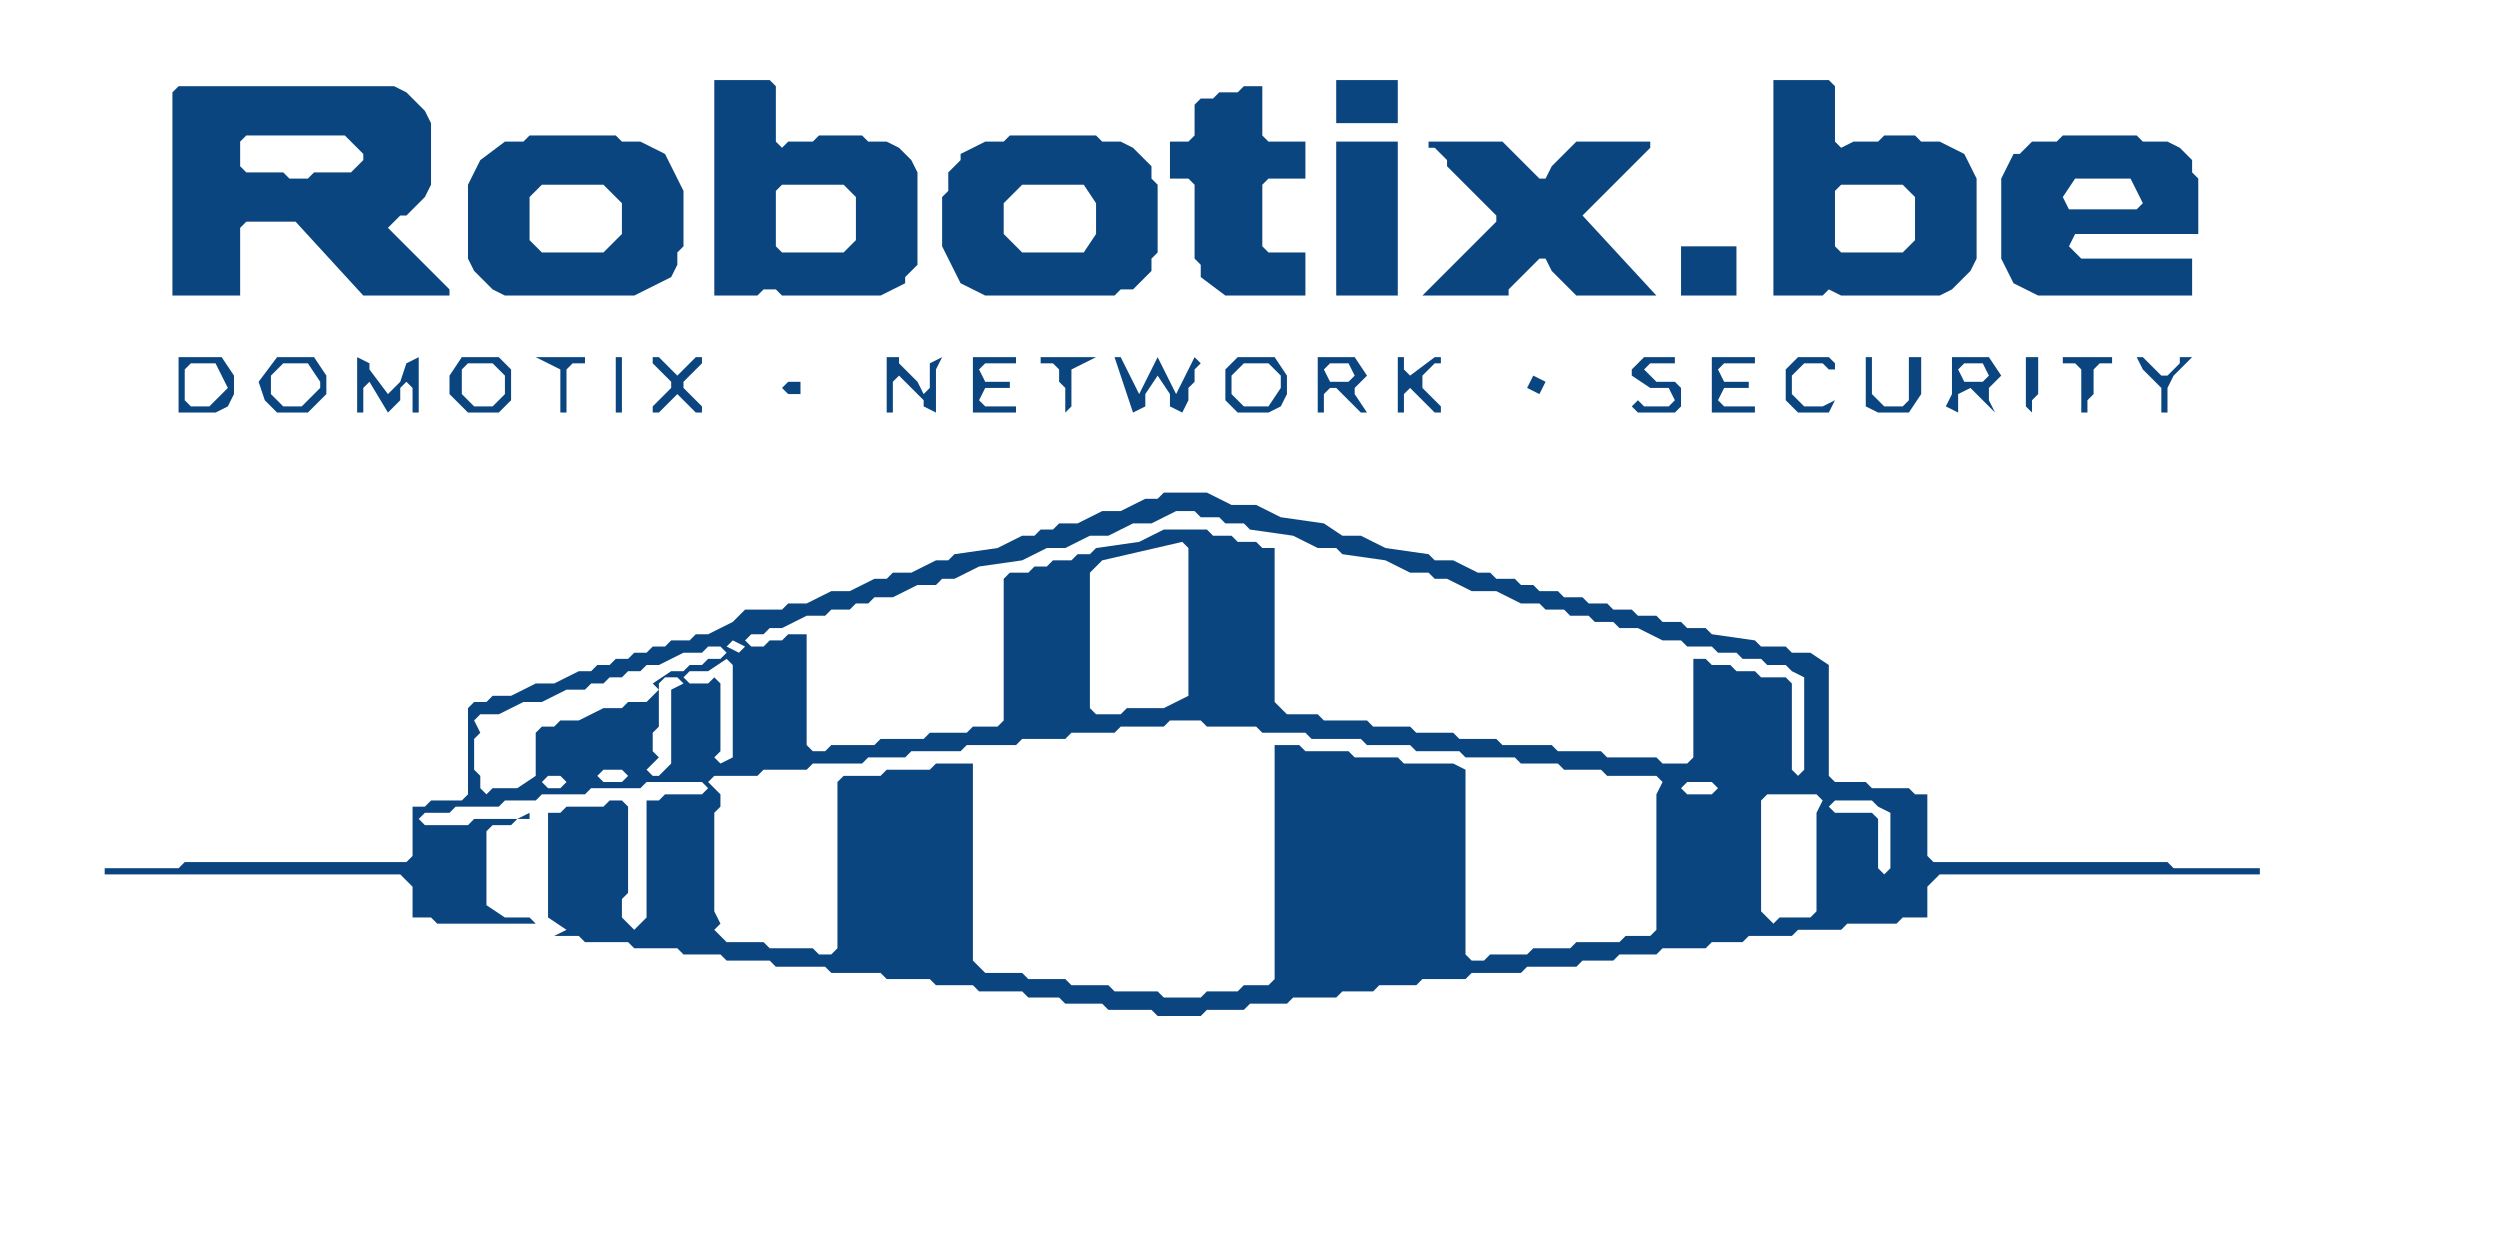
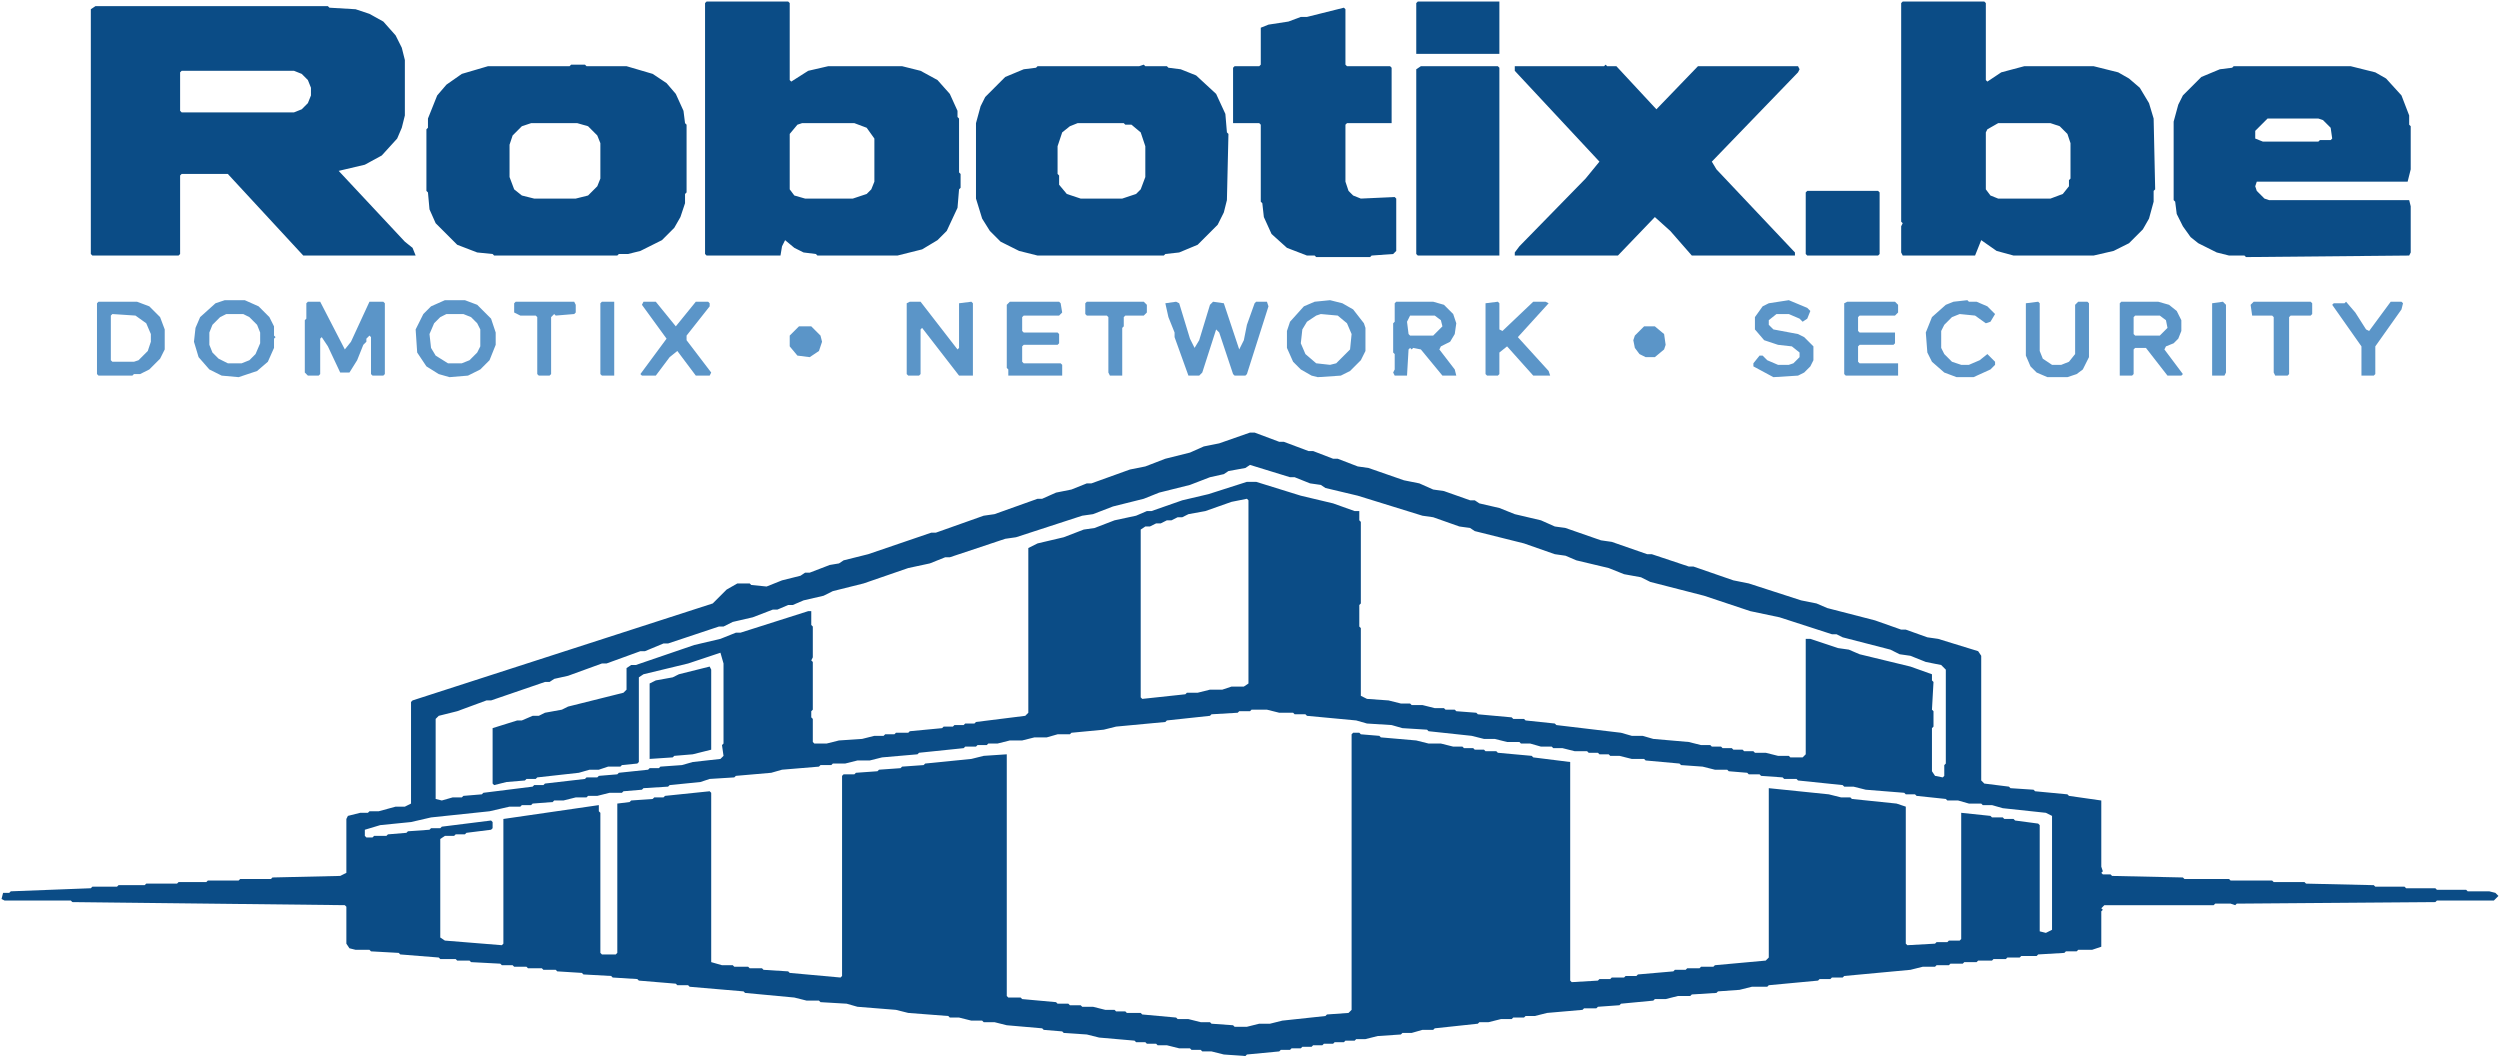
- <svg xmlns="http://www.w3.org/2000/svg" viewBox="0 0 406 204" role="img" aria-labelledby="t d">
-   <path fill="#0b457f" fill-rule="evenodd" d="M17,141 17,142 65,142 67,144 67,149 70,149 71,150 87,150 86,149 82,149 79,147 79,135 80,134 83,134 84,133 86,133 86,132 84,133 77,133 76,134 69,134 68,133 69,132 73,132 74,131 81,131 82,130 87,130 88,129 95,129 96,128 104,128 105,127 114,127 115,128 114,129 108,129 107,130 105,130 105,149 103,151 101,149 101,146 102,145 102,131 101,130 99,130 98,131 92,131 91,132 89,132 89,149 92,151 90,152 94,152 95,153 102,153 103,154 110,154 111,155 117,155 118,156 125,156 126,157 134,157 135,158 143,158 144,159 151,159 152,160 158,160 159,161 166,161 167,162 172,162 173,163 179,163 180,164 187,164 188,165 195,165 196,164 202,164 203,163 209,163 210,162 217,162 218,161 223,161 224,160 230,160 231,159 238,159 239,158 247,158 248,157 256,157 257,156 262,156 263,155 269,155 270,154 277,154 278,153 283,153 284,152 291,152 292,151 299,151 300,150 308,150 309,149 313,149 313,144 315,142 367,142 367,141 353,141 352,140 314,140 313,139 313,129 311,129 310,128 304,128 303,127 298,127 297,126 297,108 294,106 291,106 290,105 286,105 285,104 278,103 277,102 274,102 273,101 270,101 269,100 266,100 265,99 262,99 261,98 258,98 257,97 254,97 253,96 250,96 249,95 247,95 246,94 243,94 242,93 240,93 236,91 233,91 232,90 225,89 221,87 218,87 215,85 208,84 204,82 200,82 196,80 189,80 188,81 186,81 182,83 179,83 175,85 172,85 171,86 169,86 168,87 166,87 162,89 155,90 154,91 152,91 148,93 145,93 144,94 142,94 138,96 135,96 131,98 128,98 127,99 121,99 119,101 115,103 113,103 112,104 109,104 108,105 106,105 105,106 103,106 102,107 100,107 99,108 97,108 96,109 94,109 90,111 87,111 83,113 80,113 79,114 77,114 76,115 76,129 75,130 70,130 69,131 67,131 67,139 66,140 30,140 29,141Z M305,131 307,132 307,141 306,142 305,141 305,133 304,132Z M297,131 298,130 304,130 305,131 304,132 298,132Z M287,129 295,129 296,130 295,132 295,148 294,149 289,149 288,150 286,148 286,130Z M273,128 274,127 278,127 279,128 278,129 274,129Z M88,127 89,126 91,126 92,127 91,128 89,128Z M97,126 98,125 101,125 102,126 101,127 98,127Z M115,127 116,126 123,126 124,125 131,125 132,124 140,124 141,123 147,123 148,122 156,122 157,121 165,121 166,120 173,120 174,119 181,119 182,118 189,118 190,117 195,117 196,118 204,118 205,119 212,119 213,120 221,120 222,121 229,121 230,122 237,122 238,123 246,123 247,124 253,124 254,125 260,125 261,126 269,126 270,127 269,129 269,151 268,152 264,152 263,153 256,153 255,154 249,154 248,155 242,155 241,156 239,156 238,155 238,125 236,124 228,124 227,123 220,123 219,122 212,122 211,121 207,121 207,159 206,160 202,160 201,161 196,161 195,162 189,162 188,161 181,161 180,160 174,160 173,159 167,159 166,158 160,158 158,156 158,124 152,124 151,125 144,125 143,126 137,126 136,127 136,154 135,155 133,155 132,154 125,154 124,153 118,153 116,151 117,150 116,148 116,132 117,131 117,129Z M110,110 111,111 109,112 109,124 107,126 106,126 105,125 107,123 106,122 106,119 107,118 107,111 108,110Z M291,109 293,110 293,125 292,126 291,125 291,111 290,110Z M111,110 112,109 115,109 116,110 115,111 112,111Z M118,107 119,108 119,123 117,124 116,123 117,122 117,111 115,109Z M115,107 114,108 112,108 111,109 109,109 106,111 107,112 105,114 102,114 101,115 98,115 94,117 91,117 90,118 88,118 87,119 87,126 84,128 80,128 79,129 78,128 78,126 77,125 77,120 78,119 77,117 78,116 81,116 85,114 88,114 92,112 95,112 96,111 98,111 99,110 101,110 102,109 104,109 105,108 107,108 111,106 114,106Z M114,106 115,105 117,105 118,106 117,107 115,107Z M118,105 119,104 121,105 120,106Z M121,104 122,103 124,103 125,104 124,105 122,105Z M124,103 125,102 127,102 128,103 127,104 125,104Z M192,88 193,89 193,113 189,115 183,115 182,116 178,116 177,115 177,93 179,91Z M127,102 131,100 134,100 135,99 138,99 139,98 141,98 142,97 145,97 149,95 152,95 153,94 155,94 159,92 166,91 170,89 173,89 177,87 180,87 184,85 187,85 191,83 194,83 195,84 198,84 199,85 202,85 203,86 210,87 214,89 217,89 218,90 225,91 229,93 232,93 233,94 235,94 239,96 243,96 247,98 250,98 251,99 254,99 255,100 258,100 259,101 262,101 263,102 266,102 270,104 273,104 274,105 278,105 279,106 282,106 283,107 286,107 287,108 290,108 291,109 290,110 286,110 285,109 282,109 281,108 278,108 277,107 275,107 275,123 274,124 270,124 269,123 261,123 260,122 253,122 252,121 244,121 243,120 237,120 236,119 230,119 229,118 223,118 222,117 215,117 214,116 209,116 207,114 207,89 205,89 204,88 201,88 200,87 197,87 196,86 189,86 185,88 178,89 177,90 175,90 174,91 171,91 170,92 168,92 167,93 164,93 163,94 163,117 162,118 158,118 157,119 151,119 150,120 143,120 142,121 135,121 134,122 132,122 131,121 131,103 128,103Z M127,63 128,64 130,64 130,62 128,62Z M249,61 248,63 250,64 251,62Z M347,58 348,60 351,63 351,67 352,67 352,63 353,61 356,58 354,58 354,59 352,61 351,61 348,58Z M343,58 335,58 335,59 337,59 338,60 338,67 339,67 339,65 340,64 340,60 341,59 343,59Z M331,58 329,58 329,66 330,67 330,65 331,64Z M317,58 317,64 316,66 318,67 318,64 320,63 324,67 323,65 323,63 325,61 323,58Z M318,60 319,59 322,59 323,61 322,62 319,62Z M303,58 303,66 305,67 310,67 312,64 312,58 310,58 310,65 309,66 306,66 304,64 304,58Z M292,58 290,60 290,65 292,67 297,67 298,65 296,66 293,66 291,64 291,61 293,59 296,59 297,60 298,60 298,59 297,58Z M278,58 278,67 285,67 285,66 280,66 279,65 280,63 284,63 284,62 280,62 279,60 280,59 285,59 285,58Z M267,58 265,60 265,61 268,63 271,63 272,65 271,66 267,66 266,65 265,66 266,67 272,67 273,66 273,63 272,62 269,62 267,60 268,59 272,59 272,58Z M227,58 227,67 228,67 228,64 229,63 233,67 234,67 234,66 231,63 231,61 233,59 234,59 234,58 233,58 229,61 228,60 228,58Z M214,58 214,67 215,67 215,64 216,63 217,63 221,67 222,67 220,64 220,63 222,61 220,58Z M215,60 216,59 219,59 220,61 219,62 216,62Z M199,60 199,65 201,67 206,67 208,66 209,64 209,61 207,58 201,58Z M202,59 206,59 208,61 208,63 206,66 202,66 200,64 200,61Z M181,58 184,67 186,66 186,64 188,61 190,64 190,66 192,67 193,65 193,63 194,62 194,60 195,59 194,58 191,64 188,58 185,64 182,58Z M178,58 169,58 169,59 171,59 172,60 172,62 173,63 173,67 174,66 174,60Z M158,58 158,67 165,67 165,66 160,66 159,65 160,63 164,63 164,62 160,62 159,60 160,59 165,59 165,58Z M144,58 144,67 145,67 145,62 146,61 150,65 150,66 152,67 152,60 153,58 151,59 151,63 150,64 149,62 146,59 146,58Z M106,58 106,59 109,62 109,63 106,66 106,67 107,67 110,64 113,67 114,67 114,66 111,63 111,62 114,59 114,58 113,58 110,61 107,58Z M100,58 100,67 101,67 101,58Z M87,58 91,60 91,67 92,67 92,60 93,59 95,59 95,58Z M75,58 73,61 73,64 76,67 81,67 83,65 83,60 81,58Z M75,60 76,59 80,59 82,61 82,64 80,66 77,66 75,64Z M58,58 58,67 59,67 59,63 60,62 63,67 65,65 65,63 66,62 67,63 67,67 68,67 68,58 66,59 65,62 63,64 60,60 60,59Z M45,58 42,62 43,65 45,67 50,67 53,64 53,61 51,58Z M46,59 50,59 52,62 52,63 49,66 46,66 44,64 44,61Z M29,58 29,67 35,67 37,66 38,64 38,61 36,58Z M30,60 31,59 35,59 37,63 34,66 31,66 30,65Z M273,40 273,48 282,48 282,40Z M232,23 232,24 233,24 235,26 235,27 243,35 243,36 231,48 245,48 245,47 250,42 251,42 252,44 256,48 269,48 257,35 268,24 268,23 256,23 252,27 251,29 250,29 244,23Z M217,23 217,48 227,48 227,23Z M327,25 325,29 325,42 327,46 331,48 356,48 356,42 338,42 336,40 337,38 357,38 357,29 356,28 356,26 354,24 352,23 348,23 347,22 335,22 334,23 330,23 328,25Z M335,32 337,29 346,29 348,33 347,34 336,34Z M156,25 156,26 154,28 154,31 153,32 153,40 156,46 160,48 181,48 182,47 184,47 187,44 187,42 188,41 188,30 187,29 187,27 184,24 182,23 179,23 178,22 164,22 163,23 160,23Z M163,33 166,30 176,30 178,33 178,38 176,41 166,41 163,38Z M78,26 76,30 76,42 77,44 80,47 82,48 103,48 109,45 110,43 110,41 111,40 111,31 108,25 104,23 101,23 100,22 86,22 85,23 82,23Z M86,32 88,30 98,30 101,33 101,38 98,41 88,41 86,39Z M195,16 194,17 194,22 193,23 190,23 190,29 193,29 194,30 194,42 195,43 195,45 199,48 212,48 212,41 206,41 205,40 205,30 206,29 212,29 212,23 206,23 205,22 205,14 202,14 201,15 198,15 197,16Z M28,15 28,48 39,48 39,37 40,36 48,36 59,48 73,48 73,47 63,37 65,35 66,35 69,32 70,30 70,20 69,18 66,15 64,14 29,14Z M39,23 40,22 56,22 59,25 59,26 57,28 51,28 50,29 47,29 46,28 40,28 39,27Z M288,13 288,48 296,48 297,47 299,48 315,48 317,47 320,44 321,42 321,29 319,25 315,23 312,23 311,22 306,22 305,23 301,23 299,24 298,23 298,14 297,13Z M298,31 299,30 309,30 311,32 311,39 309,41 299,41 298,40Z M217,13 217,20 227,20 227,13Z M116,13 116,48 123,48 124,47 126,47 127,48 143,48 147,46 147,45 149,43 149,28 148,26 146,24 144,23 141,23 140,22 133,22 132,23 128,23 127,24 126,23 126,14 125,13Z M126,31 127,30 137,30 139,32 139,39 137,41 127,41 126,40Z" />
+ <svg xmlns="http://www.w3.org/2000/svg" viewBox="75 116 1624 688" role="img" aria-labelledby="title desc">
+   <path fill="#0B4C86" fill-rule="evenodd" d="M536,549 L516,554 L512,556 L501,558 L497,560 L497,609 L512,608 L513,607 L525,606 L537,603 L537,551ZM1698,698 L1696,696 L1692,695 L1678,695 L1677,694 L1658,694 L1657,693 L1638,693 L1637,692 L1618,692 L1617,691 L1573,690 L1572,689 L1552,689 L1551,688 L1524,688 L1523,687 L1494,687 L1493,686 L1447,685 L1446,684 L1441,684 L1440,683 L1441,682 L1440,679 L1440,636 L1419,633 L1418,632 L1397,630 L1396,629 L1381,628 L1380,627 L1364,625 L1362,623 L1362,542 L1360,539 L1334,531 L1327,530 L1313,525 L1310,525 L1293,519 L1262,511 L1255,508 L1245,506 L1211,495 L1201,493 L1175,484 L1172,484 L1148,476 L1145,476 L1122,468 L1115,467 L1092,459 L1085,458 L1076,454 L1059,450 L1049,446 L1036,443 L1033,441 L1030,441 L1013,435 L1006,434 L997,430 L987,428 L964,420 L957,419 L944,414 L941,414 L928,409 L925,409 L909,403 L906,403 L890,397 L887,397 L867,404 L857,406 L848,410 L832,414 L819,419 L809,421 L784,430 L781,430 L771,434 L761,436 L752,440 L749,440 L721,450 L714,451 L683,462 L680,462 L639,476 L623,480 L620,482 L614,483 L601,488 L598,488 L595,490 L583,493 L573,497 L563,496 L562,495 L554,495 L547,499 L538,508 L343,571 L342,572 L342,638 L338,640 L332,640 L321,643 L315,643 L314,644 L309,644 L301,646 L300,648 L300,683 L296,685 L252,686 L251,687 L231,687 L230,688 L210,688 L209,689 L191,689 L190,690 L170,690 L169,691 L152,691 L151,692 L135,692 L134,693 L82,695 L81,696 L77,696 L76,700 L78,701 L121,701 L122,702 L299,704 L300,705 L300,729 L302,732 L306,733 L315,733 L316,734 L334,735 L335,736 L360,738 L361,739 L371,739 L372,740 L380,740 L381,741 L400,742 L401,743 L408,743 L409,744 L417,744 L418,745 L427,745 L428,746 L436,746 L437,747 L453,748 L454,749 L472,750 L473,751 L489,752 L490,753 L514,755 L515,756 L522,756 L523,757 L558,760 L559,761 L591,764 L599,766 L607,766 L608,767 L625,768 L632,770 L657,772 L665,774 L691,776 L692,777 L698,777 L706,779 L713,779 L714,780 L721,780 L729,782 L752,784 L753,785 L765,786 L766,787 L781,788 L789,790 L812,792 L813,793 L819,793 L820,794 L826,794 L827,795 L833,795 L841,797 L848,797 L849,798 L855,798 L856,799 L862,799 L870,801 L884,802 L885,801 L906,799 L907,798 L913,798 L914,797 L920,797 L921,796 L927,796 L928,795 L934,795 L935,794 L941,794 L942,793 L948,793 L949,792 L955,792 L956,791 L962,791 L970,789 L985,788 L986,787 L992,787 L999,785 L1006,785 L1007,784 L1035,781 L1036,780 L1042,780 L1050,778 L1057,778 L1058,777 L1065,777 L1066,776 L1072,776 L1080,774 L1103,772 L1104,771 L1112,771 L1113,770 L1127,769 L1128,768 L1149,766 L1150,765 L1157,765 L1165,763 L1173,763 L1174,762 L1190,761 L1191,760 L1205,759 L1213,757 L1223,757 L1224,756 L1256,753 L1257,752 L1264,752 L1265,751 L1272,751 L1273,750 L1316,746 L1324,744 L1332,744 L1333,743 L1341,743 L1342,742 L1350,742 L1351,741 L1359,741 L1360,740 L1369,740 L1370,739 L1378,739 L1379,738 L1387,738 L1388,737 L1398,737 L1399,736 L1416,735 L1417,734 L1424,734 L1425,733 L1434,733 L1440,731 L1440,708 L1441,707 L1440,706 L1442,704 L1513,704 L1514,703 L1524,703 L1527,704 L1528,703 L1657,702 L1658,701 L1695,701ZM1408,720 L1404,722 L1400,721 L1400,652 L1399,651 L1384,649 L1383,648 L1377,648 L1376,647 L1369,647 L1368,646 L1349,644 L1349,726 L1348,727 L1341,727 L1340,728 L1333,728 L1332,729 L1314,730 L1313,729 L1313,640 L1307,638 L1278,635 L1277,634 L1271,634 L1263,632 L1224,628 L1224,738 L1222,740 L1189,743 L1188,744 L1180,744 L1179,745 L1171,745 L1170,746 L1163,746 L1162,747 L1139,749 L1138,750 L1131,750 L1130,751 L1122,751 L1121,752 L1114,752 L1113,753 L1096,754 L1095,753 L1095,611 L1071,608 L1070,607 L1048,605 L1047,604 L1040,604 L1039,603 L1033,603 L1032,602 L1026,602 L1025,601 L1019,601 L1011,599 L1003,599 L995,597 L972,595 L971,594 L959,593 L958,592 L954,592 L953,593 L953,772 L951,774 L937,775 L936,776 L908,779 L900,781 L893,781 L885,783 L877,783 L876,782 L862,781 L861,780 L855,780 L847,778 L840,778 L839,777 L817,775 L816,774 L807,774 L806,773 L800,773 L799,772 L793,772 L785,770 L778,770 L777,769 L770,769 L769,768 L762,768 L761,767 L739,765 L738,764 L730,764 L729,763 L729,606 L714,607 L706,609 L676,612 L675,613 L661,614 L660,615 L646,616 L645,617 L631,618 L630,619 L623,619 L622,620 L622,750 L621,751 L588,748 L587,747 L571,746 L570,745 L562,745 L561,744 L552,744 L551,743 L544,743 L537,741 L537,631 L536,630 L507,633 L506,634 L500,634 L499,635 L485,636 L484,637 L476,638 L476,735 L475,736 L466,736 L465,735 L465,644 L464,643 L464,639 L402,648 L402,729 L401,730 L364,727 L361,725 L361,661 L364,659 L370,659 L371,658 L377,658 L378,657 L394,655 L395,654 L395,650 L394,649 L362,653 L361,654 L355,654 L354,655 L340,656 L339,657 L327,658 L326,659 L318,659 L317,660 L313,660 L312,659 L312,655 L322,652 L342,650 L355,647 L393,643 L406,640 L413,640 L414,639 L420,639 L421,638 L434,637 L435,636 L441,636 L449,634 L456,634 L457,633 L463,633 L471,631 L479,631 L480,630 L492,629 L493,628 L509,627 L510,626 L530,624 L536,622 L552,621 L553,620 L576,618 L583,616 L607,614 L608,613 L615,613 L616,612 L624,612 L632,610 L640,610 L648,608 L671,606 L672,605 L701,602 L702,601 L709,601 L710,600 L716,600 L717,599 L723,599 L731,597 L739,597 L747,595 L755,595 L762,593 L770,593 L771,592 L792,590 L800,588 L832,585 L833,584 L861,581 L862,580 L879,579 L880,578 L887,578 L888,577 L898,577 L906,579 L915,579 L916,580 L923,580 L924,581 L956,584 L963,586 L979,587 L986,589 L1002,590 L1003,591 L1031,594 L1039,596 L1046,596 L1054,598 L1062,598 L1063,599 L1069,599 L1076,601 L1083,601 L1084,602 L1090,602 L1098,604 L1106,604 L1107,605 L1113,605 L1114,606 L1120,606 L1121,607 L1127,607 L1135,609 L1143,609 L1144,610 L1166,612 L1167,613 L1181,614 L1189,616 L1197,616 L1198,617 L1210,618 L1211,619 L1218,619 L1219,620 L1233,621 L1234,622 L1242,622 L1243,623 L1272,626 L1273,627 L1279,627 L1287,629 L1312,631 L1313,632 L1319,632 L1320,633 L1339,635 L1340,636 L1347,636 L1354,638 L1362,638 L1363,639 L1369,639 L1376,641 L1404,644 L1408,646ZM885,440 L886,441 L886,560 L883,562 L875,562 L869,564 L861,564 L853,566 L846,566 L845,567 L817,570 L816,569 L816,460 L819,458 L822,458 L826,456 L829,456 L833,454 L836,454 L840,452 L843,452 L847,450 L858,448 L875,442ZM1339,551 L1339,612 L1338,613 L1338,620 L1337,621 L1332,620 L1330,617 L1330,589 L1331,588 L1331,578 L1330,577 L1331,559 L1330,558 L1330,554 L1316,549 L1283,541 L1276,538 L1269,537 L1251,531 L1248,531 L1248,606 L1246,608 L1238,608 L1237,607 L1230,607 L1222,605 L1215,605 L1214,604 L1208,604 L1207,603 L1201,603 L1200,602 L1194,602 L1193,601 L1187,601 L1186,600 L1180,600 L1172,598 L1149,596 L1142,594 L1135,594 L1128,592 L1086,587 L1085,586 L1066,584 L1065,583 L1058,583 L1057,582 L1035,580 L1034,579 L1021,578 L1020,577 L1014,577 L1013,576 L1007,576 L999,574 L992,574 L991,573 L985,573 L977,571 L963,570 L959,568 L959,524 L958,523 L958,509 L959,508 L959,455 L958,454 L958,448 L955,448 L941,443 L920,438 L891,429 L885,429 L860,437 L843,441 L823,448 L820,448 L813,451 L799,454 L786,459 L779,460 L766,465 L749,469 L743,472 L743,579 L741,581 L709,585 L708,586 L702,586 L701,587 L695,587 L694,588 L688,588 L687,589 L666,591 L665,592 L657,592 L656,593 L650,593 L649,594 L643,594 L635,596 L620,597 L612,599 L604,599 L603,598 L603,583 L602,582 L602,578 L603,577 L603,546 L602,545 L603,543 L603,523 L602,522 L602,513 L600,513 L556,527 L553,527 L543,531 L526,535 L488,548 L485,548 L482,550 L482,564 L480,566 L444,575 L440,577 L429,579 L425,581 L421,581 L414,584 L411,584 L395,589 L395,625 L396,626 L404,624 L416,623 L417,622 L423,622 L424,621 L451,618 L458,616 L464,616 L470,614 L478,614 L479,613 L489,612 L490,611 L490,556 L493,554 L522,547 L543,540 L545,547 L545,599 L544,600 L545,607 L543,609 L525,611 L518,613 L504,614 L503,615 L497,615 L496,616 L477,618 L476,619 L464,620 L463,621 L456,621 L455,622 L429,625 L428,626 L422,626 L421,627 L389,631 L388,632 L376,633 L375,634 L369,634 L362,636 L358,635 L358,583 L360,581 L372,578 L391,571 L394,571 L429,559 L432,559 L435,557 L444,555 L466,547 L469,547 L491,539 L494,539 L506,534 L509,534 L542,523 L545,523 L551,520 L564,517 L577,512 L580,512 L587,509 L590,509 L597,506 L610,503 L616,500 L636,495 L665,485 L679,482 L689,478 L692,478 L728,466 L735,465 L778,451 L785,450 L798,445 L818,440 L828,436 L848,431 L861,426 L870,424 L873,422 L884,420 L887,418 L913,426 L916,426 L926,430 L933,431 L936,433 L957,438 L999,451 L1006,452 L1023,458 L1030,459 L1033,461 L1065,469 L1085,476 L1092,477 L1099,480 L1120,485 L1130,489 L1141,491 L1147,494 L1182,503 L1212,513 L1231,517 L1265,528 L1268,528 L1272,530 L1303,538 L1309,541 L1316,542 L1326,546 L1336,548ZM1248,241 L1248,281 L1249,282 L1295,282 L1296,281 L1296,241 L1295,240 L1249,240ZM1493,178 L1490,184 L1487,195 L1487,246 L1488,247 L1489,255 L1493,263 L1498,270 L1503,274 L1515,280 L1523,282 L1533,282 L1534,283 L1640,282 L1641,280 L1641,250 L1640,246 L1549,246 L1546,245 L1541,240 L1540,237 L1541,234 L1639,234 L1641,226 L1641,198 L1640,197 L1640,191 L1635,178 L1625,167 L1618,163 L1602,159 L1526,159 L1525,160 L1517,161 L1505,166ZM1540,201 L1548,193 L1581,193 L1584,194 L1589,199 L1590,206 L1589,207 L1582,207 L1581,208 L1545,208 L1540,206ZM998,159 L995,161 L995,281 L996,282 L1049,282 L1049,160 L1048,159ZM1059,159 L1059,162 L1114,221 L1105,232 L1062,276 L1059,280 L1059,282 L1126,282 L1150,257 L1160,266 L1174,282 L1241,282 L1241,280 L1190,226 L1187,221 L1243,163 L1244,161 L1243,159 L1178,159 L1151,187 L1125,159 L1119,159 L1118,158 L1117,159ZM865,177 L852,165 L842,161 L834,160 L833,159 L819,159 L818,158 L815,159 L749,159 L748,160 L740,161 L728,166 L715,179 L712,185 L709,196 L709,245 L713,258 L718,266 L725,273 L737,279 L749,282 L831,282 L832,281 L841,280 L853,275 L866,262 L870,254 L872,246 L873,203 L872,202 L871,190ZM765,202 L770,198 L775,196 L805,196 L806,197 L810,197 L816,202 L819,211 L819,231 L816,239 L813,242 L804,245 L777,245 L768,242 L763,236 L763,230 L762,229 L762,211ZM514,177 L508,170 L499,164 L482,159 L456,159 L455,158 L446,158 L445,159 L392,159 L375,164 L365,171 L359,178 L353,193 L353,199 L352,200 L352,240 L353,241 L354,252 L358,261 L372,275 L385,280 L395,281 L396,282 L476,282 L477,281 L483,281 L491,279 L505,272 L513,264 L517,257 L520,248 L520,242 L521,241 L521,197 L520,196 L519,188ZM408,204 L414,198 L420,196 L450,196 L457,198 L463,204 L465,209 L465,232 L463,237 L457,243 L449,245 L422,245 L414,243 L409,239 L406,231 L406,210ZM894,134 L894,158 L893,159 L877,159 L876,160 L876,196 L893,196 L894,197 L894,247 L895,248 L896,257 L901,268 L911,277 L924,282 L929,282 L930,283 L965,283 L966,282 L980,281 L982,279 L982,245 L981,244 L959,245 L954,243 L951,240 L949,234 L949,197 L950,196 L979,196 L979,160 L978,159 L950,159 L949,158 L949,122 L948,121 L924,127 L920,127 L912,130 L899,132ZM134,122 L134,281 L135,282 L191,282 L192,281 L192,230 L193,229 L223,229 L272,282 L345,282 L343,277 L338,273 L295,227 L312,223 L323,217 L333,206 L336,199 L338,191 L338,155 L336,147 L332,139 L324,130 L315,125 L306,122 L289,121 L288,120 L137,120ZM192,163 L193,162 L266,162 L271,164 L275,168 L277,173 L277,178 L275,183 L271,187 L266,189 L193,189 L192,188ZM1311,117 L1310,118 L1310,260 L1311,261 L1310,263 L1310,280 L1311,282 L1358,282 L1362,272 L1372,279 L1383,282 L1435,282 L1448,279 L1458,274 L1467,265 L1471,258 L1474,247 L1474,240 L1475,239 L1474,193 L1471,183 L1465,173 L1458,167 L1451,163 L1435,159 L1390,159 L1375,163 L1366,169 L1365,168 L1365,118 L1364,117ZM1366,200 L1373,196 L1407,196 L1413,198 L1418,203 L1420,209 L1420,232 L1419,233 L1419,237 L1415,242 L1407,245 L1373,245 L1368,243 L1365,239 L1365,202ZM995,118 L995,151 L1049,151 L1049,117 L996,117ZM533,118 L533,281 L534,282 L582,282 L583,276 L585,272 L591,277 L597,280 L605,281 L606,282 L658,282 L674,278 L684,272 L690,266 L697,251 L698,239 L699,238 L699,229 L698,228 L698,193 L697,192 L697,188 L692,177 L684,168 L673,162 L661,159 L613,159 L600,162 L589,169 L588,168 L588,118 L587,117 L534,117ZM593,197 L596,196 L630,196 L638,199 L643,206 L643,234 L641,239 L638,242 L629,245 L598,245 L591,243 L588,239 L588,203Z" />
+   <path fill="#5B95C8" fill-rule="evenodd" d="M1143,328 L1137,334 L1136,337 L1137,342 L1140,346 L1144,348 L1150,348 L1156,343 L1157,340 L1156,333 L1150,328ZM594,328 L588,334 L588,341 L593,347 L601,348 L607,344 L609,338 L608,334 L602,328ZM1591,313 L1590,314 L1609,341 L1609,360 L1617,360 L1618,359 L1618,341 L1635,317 L1636,313 L1635,312 L1628,312 L1614,331 L1612,330 L1605,319 L1599,312 L1598,313ZM1539,312 L1537,314 L1538,321 L1551,321 L1552,322 L1552,358 L1553,360 L1561,360 L1562,359 L1562,322 L1563,321 L1576,321 L1577,320 L1577,313 L1576,312ZM1519,312 L1512,313 L1512,360 L1520,360 L1521,358 L1521,314ZM1453,312 L1452,313 L1452,360 L1460,360 L1461,359 L1461,343 L1462,342 L1469,342 L1483,360 L1492,360 L1493,359 L1481,343 L1482,341 L1487,339 L1490,336 L1492,331 L1492,324 L1489,318 L1484,314 L1477,312ZM1461,322 L1462,321 L1478,321 L1482,324 L1483,329 L1478,334 L1462,334 L1461,333ZM1391,313 L1391,347 L1394,354 L1398,358 L1405,361 L1418,361 L1424,359 L1428,356 L1432,348 L1432,313 L1431,312 L1425,312 L1423,314 L1423,346 L1419,351 L1414,353 L1408,353 L1402,349 L1400,344 L1400,313 L1399,312ZM1273,313 L1273,359 L1274,360 L1308,360 L1308,352 L1283,352 L1282,351 L1282,341 L1283,340 L1305,340 L1306,339 L1306,332 L1283,332 L1282,331 L1282,322 L1283,321 L1306,321 L1308,319 L1308,314 L1306,312 L1275,312ZM1040,313 L1040,359 L1041,360 L1048,360 L1049,359 L1049,345 L1054,341 L1071,360 L1082,360 L1081,357 L1061,335 L1081,313 L1079,312 L1071,312 L1051,331 L1049,330 L1049,313 L1048,312ZM982,312 L981,313 L981,325 L980,326 L980,345 L981,346 L981,356 L980,358 L981,360 L989,360 L990,343 L991,342 L992,343 L993,342 L998,343 L1012,360 L1021,360 L1020,356 L1010,343 L1011,341 L1017,338 L1020,333 L1021,326 L1019,320 L1013,314 L1006,312ZM989,325 L991,321 L1007,321 L1011,324 L1012,328 L1006,334 L991,334 L990,333ZM832,313 L834,322 L838,332 L838,335 L847,360 L854,360 L856,358 L865,330 L867,332 L876,359 L877,360 L884,360 L885,359 L899,315 L898,312 L891,312 L890,313 L885,327 L883,337 L880,343 L870,313 L863,312 L861,314 L854,337 L851,342 L848,336 L841,313 L839,312ZM781,312 L780,313 L780,320 L781,321 L794,321 L795,322 L795,358 L796,360 L804,360 L804,329 L805,328 L805,322 L806,321 L818,321 L820,319 L820,314 L818,312ZM731,312 L729,314 L729,355 L730,356 L730,360 L765,360 L765,353 L764,352 L740,352 L739,351 L739,341 L740,340 L762,340 L763,339 L763,333 L762,332 L740,332 L739,331 L739,322 L740,321 L763,321 L765,319 L764,313 L763,312ZM664,313 L664,359 L665,360 L672,360 L673,359 L673,330 L674,329 L698,360 L707,360 L707,313 L706,312 L698,313 L698,342 L697,343 L673,312 L666,312ZM493,312 L492,314 L508,336 L491,359 L492,360 L501,360 L510,348 L515,344 L527,360 L536,360 L537,358 L521,337 L521,334 L536,315 L536,313 L535,312 L527,312 L514,328 L501,312ZM466,312 L465,313 L465,359 L466,360 L474,360 L474,312ZM410,312 L409,313 L409,319 L413,321 L423,321 L424,322 L424,359 L425,360 L432,360 L433,359 L433,322 L435,320 L436,321 L448,320 L449,319 L449,314 L448,312ZM274,313 L274,323 L273,324 L273,358 L275,360 L282,360 L283,359 L283,336 L284,335 L288,341 L296,358 L302,358 L307,350 L311,340 L313,338 L313,336 L315,334 L316,335 L316,359 L317,360 L324,360 L325,359 L325,313 L324,312 L315,312 L303,338 L299,343 L283,312 L275,312ZM139,312 L138,313 L138,359 L139,360 L161,360 L162,359 L166,359 L172,356 L179,349 L182,343 L182,330 L179,322 L172,315 L164,312ZM148,320 L163,321 L170,326 L173,333 L173,338 L171,344 L165,350 L162,351 L148,351 L147,350 L147,321ZM1344,312 L1339,314 L1330,322 L1326,332 L1327,345 L1330,351 L1338,358 L1346,361 L1357,361 L1368,356 L1371,353 L1371,351 L1366,346 L1361,350 L1354,353 L1349,353 L1343,351 L1338,346 L1336,342 L1336,331 L1338,327 L1343,322 L1348,320 L1358,321 L1365,326 L1368,325 L1371,320 L1366,315 L1359,312 L1354,312 L1353,311ZM1237,311 L1224,313 L1220,315 L1215,322 L1215,330 L1221,337 L1230,340 L1239,341 L1244,345 L1244,348 L1240,352 L1237,353 L1230,353 L1223,350 L1220,347 L1218,347 L1214,352 L1214,354 L1227,361 L1243,360 L1247,358 L1251,354 L1253,350 L1253,341 L1247,335 L1243,333 L1227,330 L1224,327 L1224,324 L1229,320 L1237,320 L1244,323 L1246,325 L1249,323 L1251,318 L1249,316ZM929,312 L922,315 L913,325 L911,331 L911,342 L915,351 L920,356 L927,360 L931,361 L946,360 L952,357 L959,350 L962,344 L962,329 L961,326 L954,317 L947,313 L939,311ZM930,321 L933,320 L944,321 L950,326 L953,333 L952,343 L943,352 L939,353 L930,352 L923,346 L920,339 L921,330 L924,325ZM355,315 L350,320 L345,330 L346,345 L352,354 L360,359 L367,361 L379,360 L387,356 L393,350 L397,340 L397,332 L394,323 L385,314 L377,311 L364,311ZM361,322 L365,320 L376,320 L381,322 L385,326 L387,330 L387,341 L385,345 L380,350 L375,352 L366,352 L358,347 L355,342 L354,333 L357,326ZM215,313 L205,322 L202,329 L201,338 L204,348 L211,356 L219,360 L230,361 L242,357 L249,351 L253,342 L253,336 L254,335 L253,334 L253,328 L250,322 L243,315 L234,311 L221,311ZM218,322 L222,320 L233,320 L237,322 L242,327 L244,332 L244,339 L241,346 L237,350 L232,352 L223,352 L217,349 L213,345 L211,340 L211,332 L213,327Z" />
</svg>
